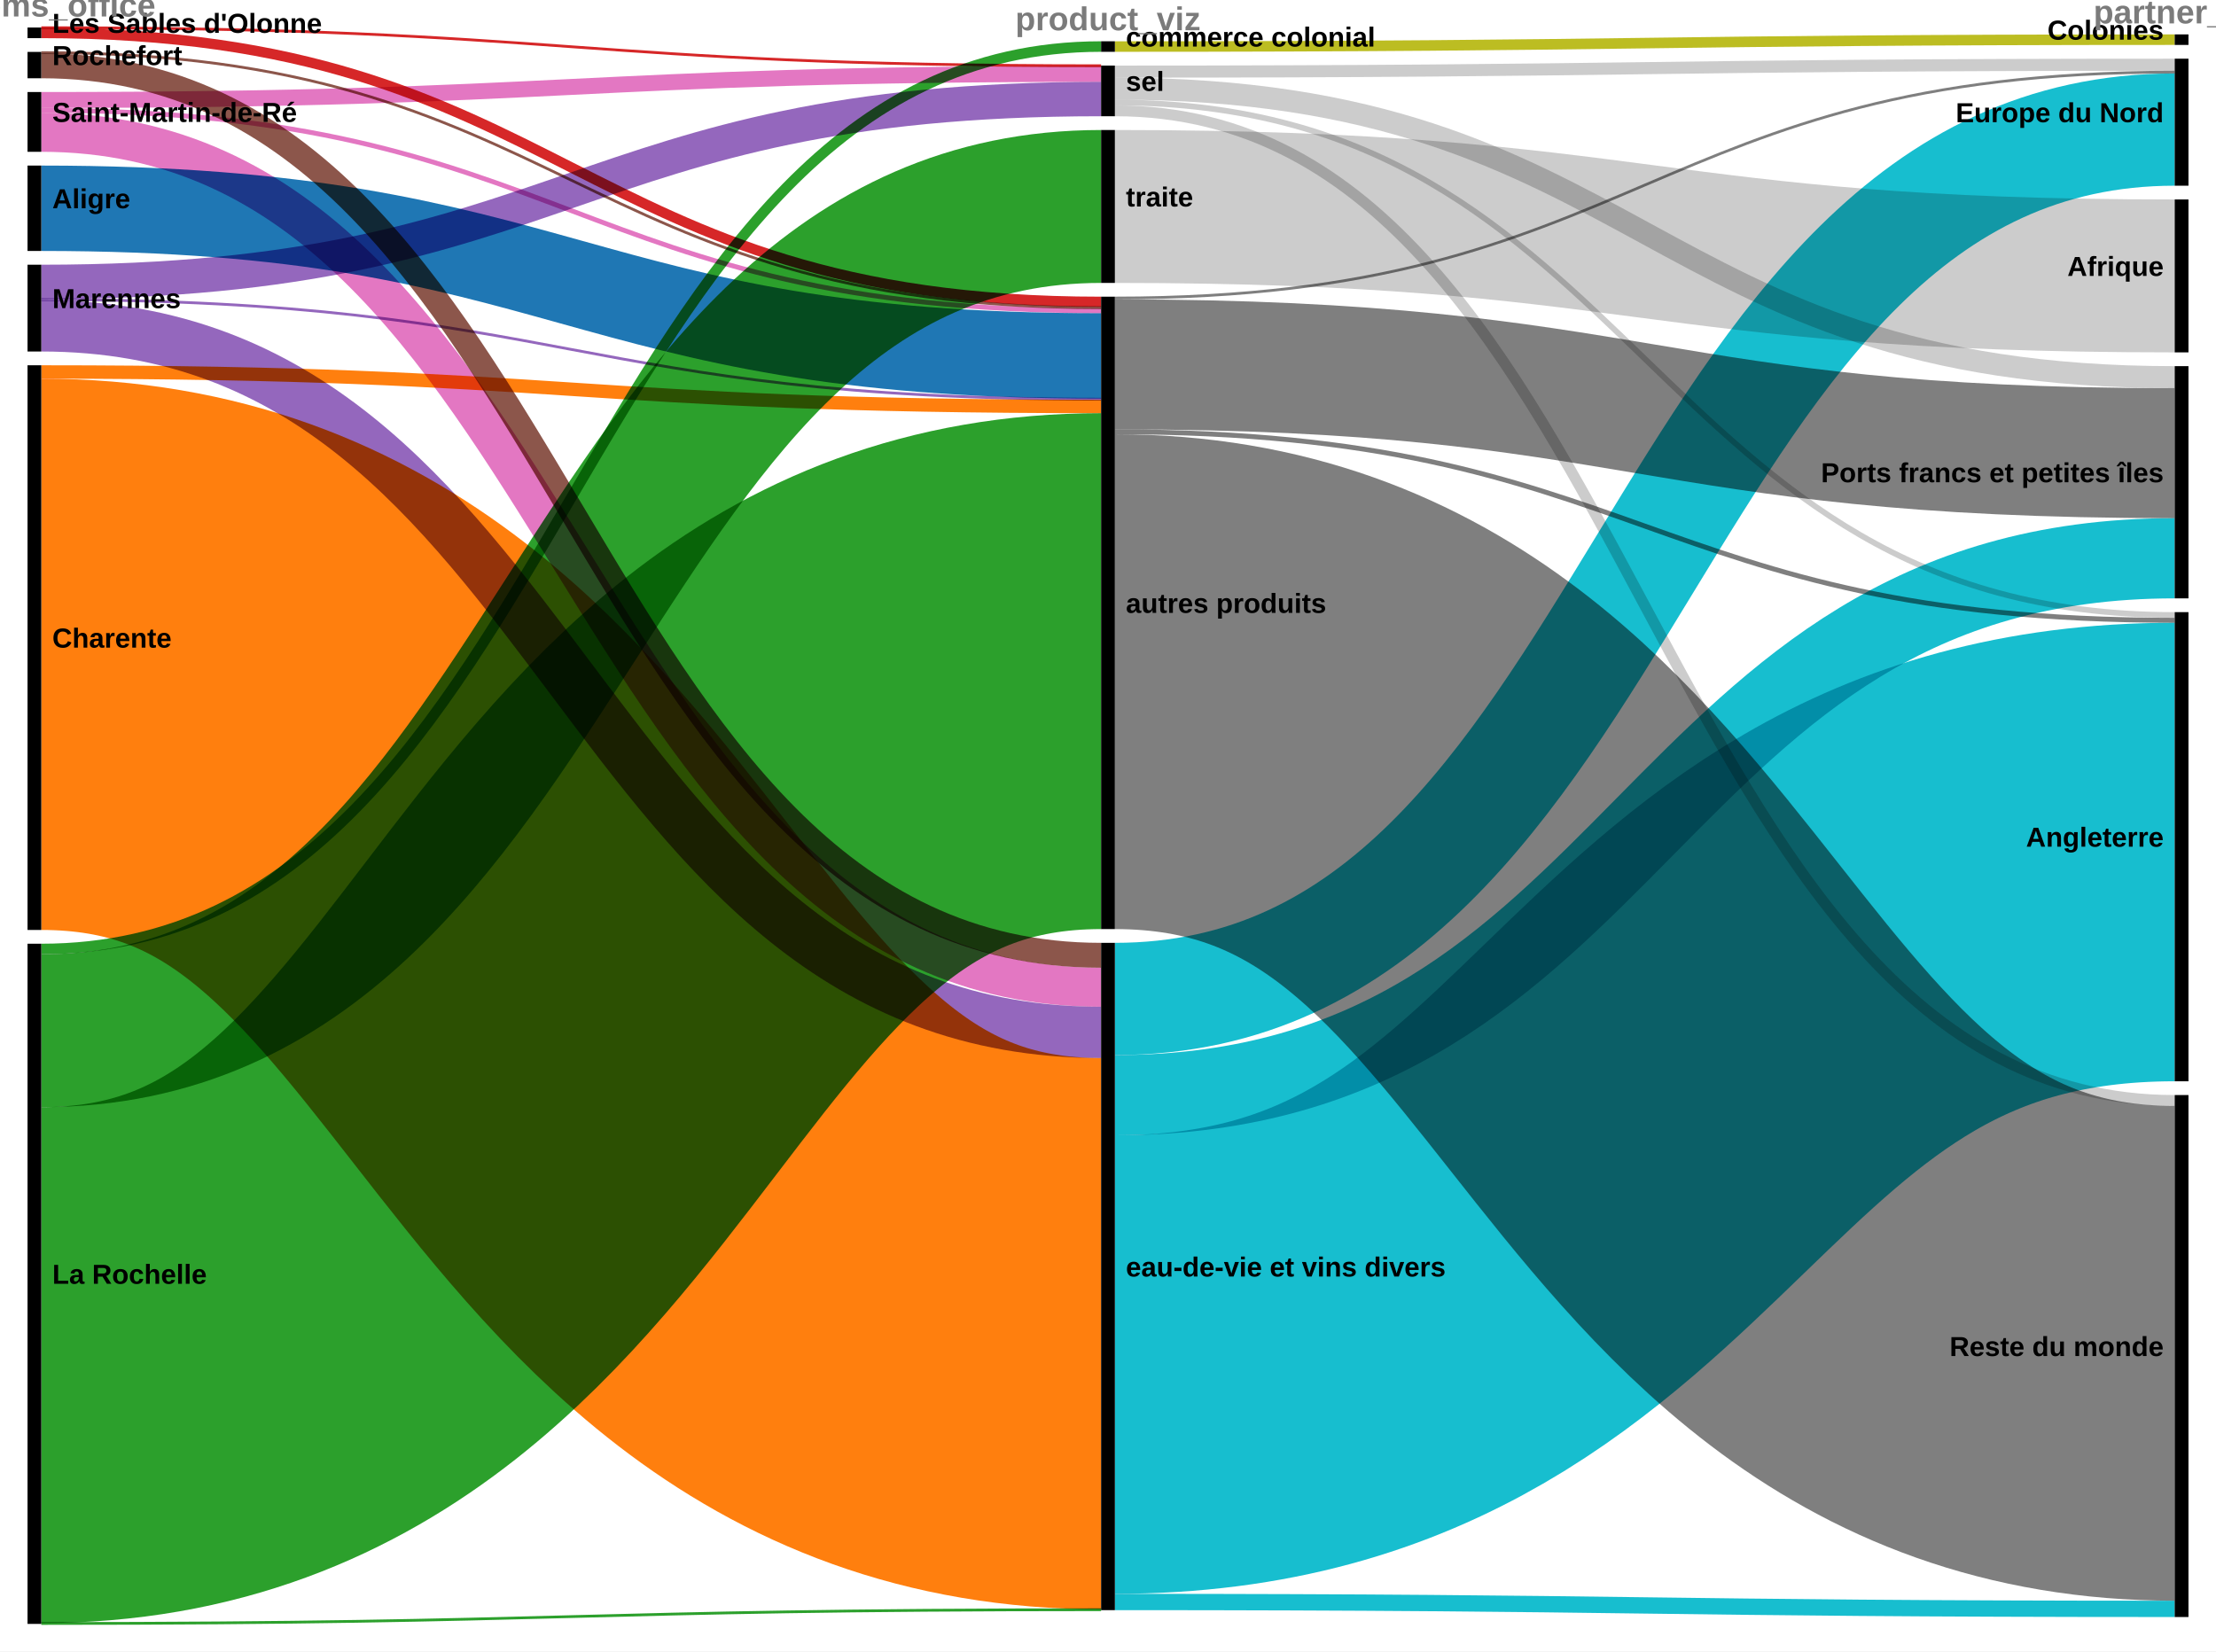
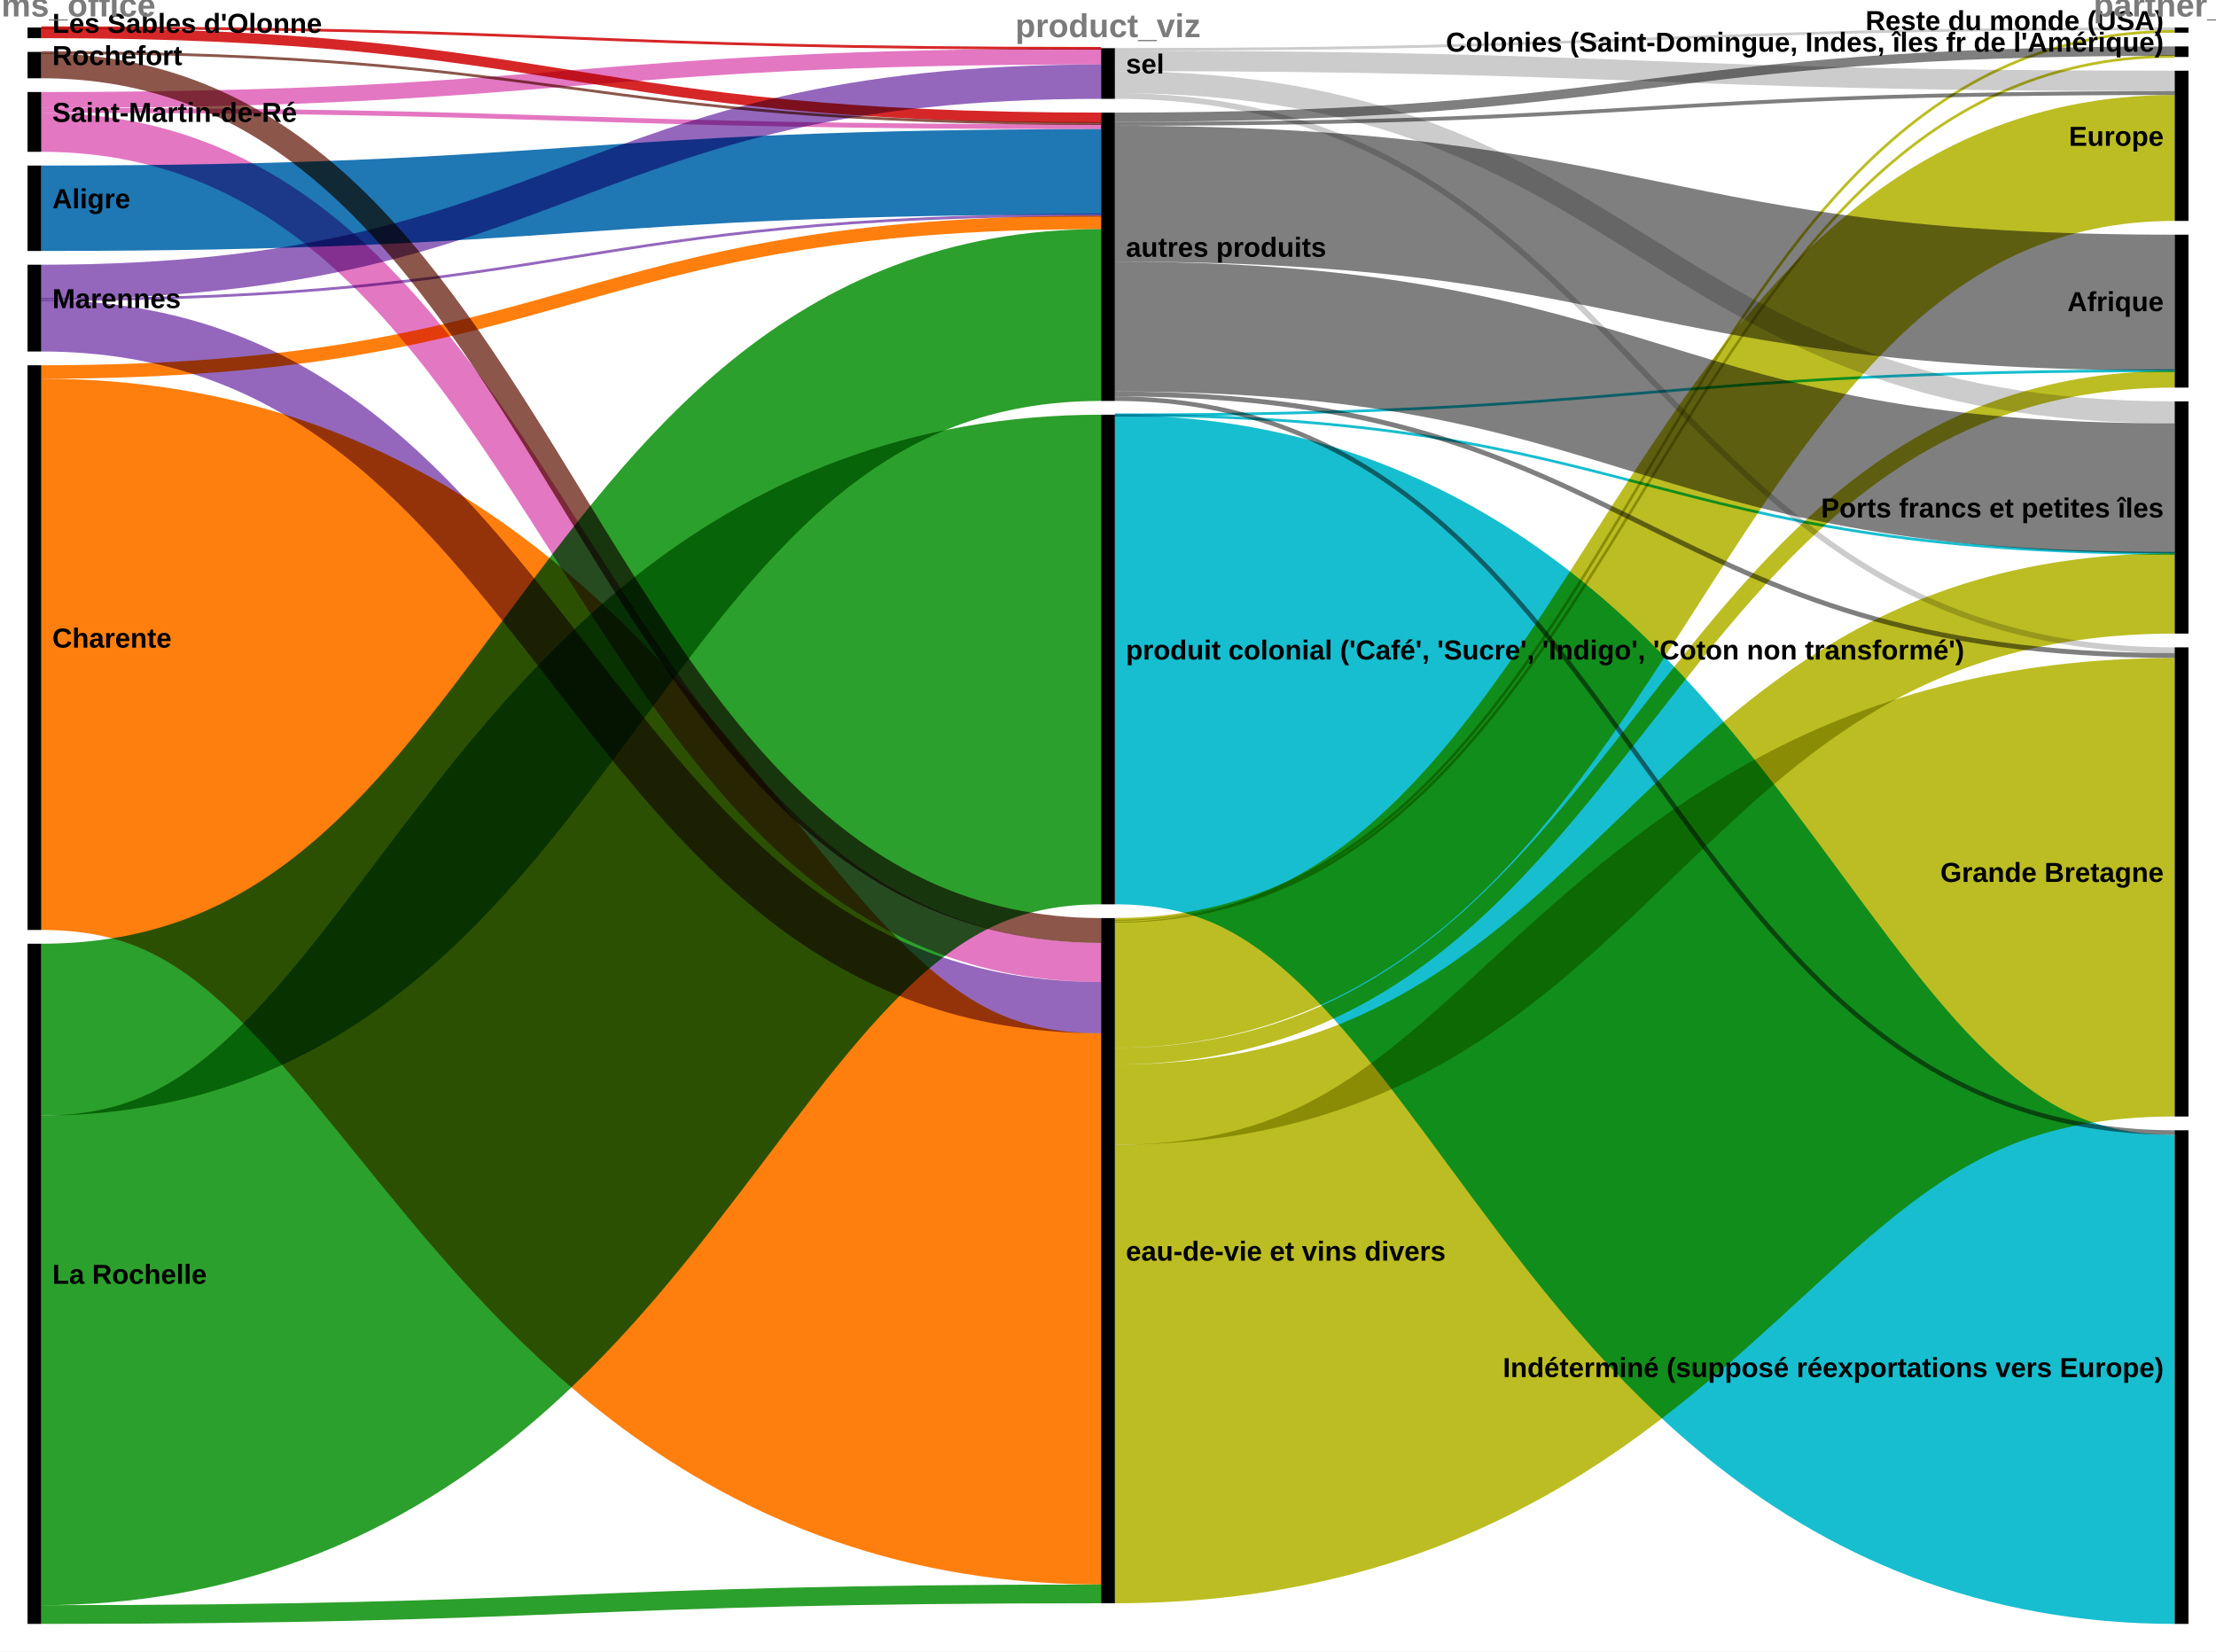
<svg xmlns="http://www.w3.org/2000/svg" width="805" height="600">
  <rect width="805" height="600" x="0" y="0" fill="#FFFFFF" id="backgorund" />
  <g transform="translate(10,10)" id="visualization">
    <g>
-       <rect x="390" y="5" height="3.823" width="5" fill="black" />
-       <rect x="780" y="2.5" height="3.823" width="5" fill="black" />
+       <rect x="780" y="0" height="1.869" width="5" fill="black" />
+       <rect x="780" y="6.869" height="3.823" width="5" fill="black" />
      <rect x="0" y="0" height="3.86" width="5" fill="black" />
      <rect x="0" y="8.86" height="9.574" width="5" fill="black" />
-       <rect x="390" y="13.823" height="18.411" width="5" fill="black" />
+       <rect x="390" y="7.5" height="18.411" width="5" fill="black" />
      <rect x="0" y="23.433" height="21.721" width="5" fill="black" />
      <rect x="0" y="50.154" height="31.023" width="5" fill="black" />
      <rect x="0" y="86.177" height="31.533" width="5" fill="black" />
-       <rect x="780" y="11.323" height="46.146" width="5" fill="black" />
-       <rect x="390" y="37.234" height="55.558" width="5" fill="black" />
-       <rect x="780" y="62.469" height="55.558" width="5" fill="black" />
-       <rect x="780" y="123.027" height="84.375" width="5" fill="black" />
-       <rect x="780" y="212.402" height="170.453" width="5" fill="black" />
-       <rect x="780" y="387.854" height="189.646" width="5" fill="black" />
+       <rect x="780" y="15.692" height="54.573" width="5" fill="black" />
+       <rect x="780" y="75.265" height="55.558" width="5" fill="black" />
+       <rect x="780" y="135.823" height="84.375" width="5" fill="black" />
+       <rect x="390" y="30.911" height="104.762" width="5" fill="black" />
+       <rect x="780" y="225.198" height="170.453" width="5" fill="black" />
+       <rect x="390" y="140.673" height="177.884" width="5" fill="black" />
+       <rect x="780" y="400.651" height="179.349" width="5" fill="black" />
      <rect x="0" y="122.71" height="205.163" width="5" fill="black" />
-       <rect x="390" y="97.792" height="229.764" width="5" fill="black" />
-       <rect x="390" y="332.556" height="242.444" width="5" fill="black" />
      <rect x="0" y="332.873" height="247.127" width="5" fill="black" />
+       <rect x="390" y="323.557" height="248.943" width="5" fill="black" />
    </g>
    <g fill="none" stroke-opacity="1">
      <g style="mix-blend-mode: multiply;">
-         <path d="M5,1.995C197.5,1.995,197.5,99.657,390,99.657" stroke="#d62728" stroke-width="3.729" />
+         <path d="M5,1.995C197.5,1.995,197.5,32.776,390,32.776" stroke="#d62728" stroke-width="3.729" />
      </g>
      <g style="mix-blend-mode: multiply;">
-         <path d="M5,485.974C197.5,485.974,197.5,233.836,390,233.836" stroke="#2ca02c" stroke-width="187.44" />
+         <path d="M5,484.253C197.5,484.253,197.5,229.615,390,229.615" stroke="#2ca02c" stroke-width="177.884" />
      </g>
      <g style="mix-blend-mode: multiply;">
-         <path d="M5,0.065C197.5,0.065,197.5,13.888,390,13.888" stroke="#d62728" stroke-width="1" />
+         <path d="M5,0.065C197.5,0.065,197.5,7.565,390,7.565" stroke="#d62728" stroke-width="1" />
      </g>
      <g style="mix-blend-mode: multiply;">
-         <path d="M5,65.666C197.5,65.666,197.5,119.315,390,119.315" stroke="#1f77b4" stroke-width="31.023" />
+         <path d="M5,65.666C197.5,65.666,197.5,52.434,390,52.434" stroke="#1f77b4" stroke-width="31.023" />
      </g>
      <g style="mix-blend-mode: multiply;">
-         <path d="M5,9.125C197.5,9.125,197.5,101.788,390,101.788" stroke="#8c564b" stroke-width="1" />
+         <path d="M5,364.092C197.5,364.092,197.5,104.454,390,104.454" stroke="#2ca02c" stroke-width="62.438" />
      </g>
      <g style="mix-blend-mode: multiply;">
-         <path d="M5,13.912C197.5,13.912,197.5,337.077,390,337.077" stroke="#8c564b" stroke-width="9.042" />
+         <path d="M5,9.125C197.5,9.125,197.5,34.907,390,34.907" stroke="#8c564b" stroke-width="1" />
      </g>
      <g style="mix-blend-mode: multiply;">
-         <path d="M5,125.149C197.5,125.149,197.5,137.677,390,137.677" stroke="#ff7f0e" stroke-width="4.878" />
+         <path d="M5,13.912C197.5,13.912,197.5,328.078,390,328.078" stroke="#8c564b" stroke-width="9.042" />
      </g>
      <g style="mix-blend-mode: multiply;">
-         <path d="M5,227.73C197.5,227.73,197.5,474.552,390,474.552" stroke="#ff7f0e" stroke-width="200.285" />
+         <path d="M5,125.149C197.5,125.149,197.5,70.796,390,70.796" stroke="#ff7f0e" stroke-width="4.878" />
      </g>
      <g style="mix-blend-mode: multiply;">
-         <path d="M5,98.873C197.5,98.873,197.5,135.032,390,135.032" stroke="#9467bd" stroke-width="1" />
+         <path d="M5,227.73C197.5,227.73,197.5,465.553,390,465.553" stroke="#ff7f0e" stroke-width="200.285" />
      </g>
      <g style="mix-blend-mode: multiply;">
-         <path d="M5,108.394C197.5,108.394,197.5,365.094,390,365.094" stroke="#9467bd" stroke-width="18.631" />
+         <path d="M5,98.873C197.5,98.873,197.5,68.151,390,68.151" stroke="#9467bd" stroke-width="1" />
      </g>
      <g style="mix-blend-mode: multiply;">
-         <path d="M5,92.422C197.5,92.422,197.5,25.989,390,25.989" stroke="#9467bd" stroke-width="12.491" />
+         <path d="M5,108.394C197.5,108.394,197.5,356.095,390,356.095" stroke="#9467bd" stroke-width="18.631" />
      </g>
      <g style="mix-blend-mode: multiply;">
-         <path d="M5,579.847C197.5,579.847,197.5,574.847,390,574.847" stroke="#2ca02c" stroke-width="1" />
+         <path d="M5,92.422C197.5,92.422,197.5,19.666,390,19.666" stroke="#9467bd" stroke-width="12.491" />
      </g>
      <g style="mix-blend-mode: multiply;">
-         <path d="M5,30.099C197.5,30.099,197.5,102.928,390,102.928" stroke="#e377c2" stroke-width="1.75" />
+         <path d="M5,576.597C197.5,576.597,197.5,569.097,390,569.097" stroke="#2ca02c" stroke-width="6.805" />
      </g>
      <g style="mix-blend-mode: multiply;">
-         <path d="M5,38.064C197.5,38.064,197.5,348.688,390,348.688" stroke="#e377c2" stroke-width="14.18" />
+         <path d="M5,30.099C197.5,30.099,197.5,36.047,390,36.047" stroke="#e377c2" stroke-width="1.75" />
      </g>
      <g style="mix-blend-mode: multiply;">
-         <path d="M5,26.329C197.5,26.329,197.5,16.848,390,16.848" stroke="#e377c2" stroke-width="5.791" />
+         <path d="M5,38.064C197.5,38.064,197.5,339.689,390,339.689" stroke="#e377c2" stroke-width="14.18" />
      </g>
      <g style="mix-blend-mode: multiply;">
-         <path d="M5,364.475C197.5,364.475,197.5,65.013,390,65.013" stroke="#2ca02c" stroke-width="55.558" />
+         <path d="M5,26.329C197.5,26.329,197.5,10.526,390,10.526" stroke="#e377c2" stroke-width="5.791" />
      </g>
      <g style="mix-blend-mode: multiply;">
-         <path d="M5,334.784C197.5,334.784,197.5,6.911,390,6.911" stroke="#2ca02c" stroke-width="3.823" />
+         <path d="M395,108.647C587.5,108.647,587.5,167.412,780,167.412" stroke="#7f7f7f" stroke-width="47.181" />
      </g>
      <g style="mix-blend-mode: multiply;">
-         <path d="M395,122.383C587.5,122.383,587.5,154.64,780,154.64" stroke="#7f7f7f" stroke-width="47.23" />
+         <path d="M395,229.708C587.5,229.708,587.5,491.151,780,491.151" stroke="#17becf" stroke-width="177.697" />
      </g>
      <g style="mix-blend-mode: multiply;">
-         <path d="M395,237.669C587.5,237.669,587.5,481.689,780,481.689" stroke="#7f7f7f" stroke-width="179.775" />
+         <path d="M395,19.837C587.5,19.837,587.5,139.822,780,139.822" stroke="#cccccc" stroke-width="7.998" />
      </g>
      <g style="mix-blend-mode: multiply;">
-         <path d="M395,22.213C587.5,22.213,587.5,127.026,780,127.026" stroke="#cccccc" stroke-width="7.998" />
+         <path d="M395,134.847C587.5,134.847,587.5,401.477,780,401.477" stroke="#7f7f7f" stroke-width="1.652" />
      </g>
      <g style="mix-blend-mode: multiply;">
-         <path d="M395,572.038C587.5,572.038,587.5,574.538,780,574.538" stroke="#17becf" stroke-width="5.924" />
+         <path d="M395,347.809C587.5,347.809,587.5,47.387,780,47.387" stroke="#bcbd22" stroke-width="45.757" />
      </g>
      <g style="mix-blend-mode: multiply;">
-         <path d="M395,485.779C587.5,485.779,587.5,299.557,780,299.557" stroke="#17becf" stroke-width="166.594" />
+         <path d="M395,489.203C587.5,489.203,587.5,312.354,780,312.354" stroke="#bcbd22" stroke-width="166.594" />
      </g>
      <g style="mix-blend-mode: multiply;">
-         <path d="M395,387.909C587.5,387.909,587.5,192.828,780,192.828" stroke="#17becf" stroke-width="29.147" />
+         <path d="M395,35.007C587.5,35.007,587.5,23.807,780,23.807" stroke="#7f7f7f" stroke-width="1.401" />
      </g>
      <g style="mix-blend-mode: multiply;">
-         <path d="M395,352.946C587.5,352.946,587.5,37.079,780,37.079" stroke="#17becf" stroke-width="40.779" />
+         <path d="M395,391.332C587.5,391.332,587.5,205.625,780,205.625" stroke="#bcbd22" stroke-width="29.147" />
      </g>
      <g style="mix-blend-mode: multiply;">
-         <path d="M395,146.889C587.5,146.889,587.5,215.369,780,215.369" stroke="#7f7f7f" stroke-width="1.783" />
+         <path d="M395,133.129C587.5,133.129,587.5,228.165,780,228.165" stroke="#7f7f7f" stroke-width="1.783" />
      </g>
      <g style="mix-blend-mode: multiply;">
-         <path d="M395,30.261C587.5,30.261,587.5,389.828,780,389.828" stroke="#cccccc" stroke-width="3.947" />
+         <path d="M395,12.131C587.5,12.131,587.5,19.399,780,19.399" stroke="#cccccc" stroke-width="7.414" />
      </g>
      <g style="mix-blend-mode: multiply;">
-         <path d="M395,27.25C587.5,27.25,587.5,213.439,780,213.439" stroke="#cccccc" stroke-width="2.075" />
+         <path d="M395,24.874C587.5,24.874,587.5,226.236,780,226.236" stroke="#cccccc" stroke-width="2.075" />
      </g>
      <g style="mix-blend-mode: multiply;">
-         <path d="M395,16.019C587.5,16.019,587.5,13.519,780,13.519" stroke="#cccccc" stroke-width="4.391" />
+         <path d="M395,7.962C587.5,7.962,587.5,0.462,780,0.462" stroke="#cccccc" stroke-width="1" />
      </g>
      <g style="mix-blend-mode: multiply;">
-         <path d="M395,98.28C587.5,98.28,587.5,16.202,780,16.202" stroke="#7f7f7f" stroke-width="1" />
+         <path d="M395,140.835C587.5,140.835,587.5,191.027,780,191.027" stroke="#17becf" stroke-width="1" />
      </g>
      <g style="mix-blend-mode: multiply;">
-         <path d="M395,65.013C587.5,65.013,587.5,90.248,780,90.248" stroke="#cccccc" stroke-width="55.558" />
+         <path d="M395,324.03C587.5,324.03,587.5,1.396,780,1.396" stroke="#bcbd22" stroke-width="1" />
      </g>
      <g style="mix-blend-mode: multiply;">
-         <path d="M395,6.911C587.5,6.911,587.5,4.411,780,4.411" stroke="#bcbd22" stroke-width="3.823" />
+         <path d="M395,60.382C587.5,60.382,587.5,99.94,780,99.94" stroke="#7f7f7f" stroke-width="49.349" />
+       </g>
+       <g style="mix-blend-mode: multiply;">
+         <path d="M395,32.609C587.5,32.609,587.5,8.567,780,8.567" stroke="#7f7f7f" stroke-width="3.395" />
+       </g>
+       <g style="mix-blend-mode: multiply;">
+         <path d="M395,140.742C587.5,140.742,587.5,124.683,780,124.683" stroke="#17becf" stroke-width="1" />
+       </g>
+       <g style="mix-blend-mode: multiply;">
+         <path d="M395,373.723C587.5,373.723,587.5,127.788,780,127.788" stroke="#bcbd22" stroke-width="6.071" />
+       </g>
+       <g style="mix-blend-mode: multiply;">
+         <path d="M395,324.717C587.5,324.717,587.5,10.478,780,10.478" stroke="#bcbd22" stroke-width="1" />
      </g>
    </g>
    <g>
-       <text x="399" y="6.911" text-anchor="start">
-         <tspan alignment-baseline="middle" x="399" style="font-family: Arial, sans-serif; font-size: 10px; fill: black; font-weight: bold;">commerce colonial</tspan>
+       <text x="776" y="0.935" text-anchor="end">
+         <tspan alignment-baseline="middle" x="776" style="font-family: Arial, sans-serif; font-size: 10px; fill: black; font-weight: bold;">Reste du monde (USA)</tspan>
      </text>
-       <text x="776" y="4.411" text-anchor="end">
-         <tspan alignment-baseline="middle" x="776" style="font-family: Arial, sans-serif; font-size: 10px; fill: black; font-weight: bold;">Colonies</tspan>
+       <text x="776" y="8.781" text-anchor="end">
+         <tspan alignment-baseline="middle" x="776" style="font-family: Arial, sans-serif; font-size: 10px; fill: black; font-weight: bold;">Colonies (Saint-Domingue, Indes, îles fr de l'Amérique)</tspan>
      </text>
      <text x="9" y="1.93" text-anchor="start">
        <tspan alignment-baseline="middle" x="9" style="font-family: Arial, sans-serif; font-size: 10px; fill: black; font-weight: bold;">Les Sables d'Olonne</tspan>
      </text>
      <text x="9" y="13.647" text-anchor="start">
        <tspan alignment-baseline="middle" x="9" style="font-family: Arial, sans-serif; font-size: 10px; fill: black; font-weight: bold;">Rochefort</tspan>
      </text>
-       <text x="399" y="23.029" text-anchor="start">
+       <text x="399" y="16.706" text-anchor="start">
        <tspan alignment-baseline="middle" x="399" style="font-family: Arial, sans-serif; font-size: 10px; fill: black; font-weight: bold;">sel</tspan>
      </text>
      <text x="9" y="34.294" text-anchor="start">
        <tspan alignment-baseline="middle" x="9" style="font-family: Arial, sans-serif; font-size: 10px; fill: black; font-weight: bold;">Saint-Martin-de-Ré</tspan>
      </text>
      <text x="9" y="65.666" text-anchor="start">
        <tspan alignment-baseline="middle" x="9" style="font-family: Arial, sans-serif; font-size: 10px; fill: black; font-weight: bold;">Aligre</tspan>
      </text>
      <text x="9" y="101.943" text-anchor="start">
        <tspan alignment-baseline="middle" x="9" style="font-family: Arial, sans-serif; font-size: 10px; fill: black; font-weight: bold;">Marennes</tspan>
      </text>
-       <text x="776" y="34.396" text-anchor="end">
-         <tspan alignment-baseline="middle" x="776" style="font-family: Arial, sans-serif; font-size: 10px; fill: black; font-weight: bold;">Europe du Nord</tspan>
+       <text x="776" y="42.979" text-anchor="end">
+         <tspan alignment-baseline="middle" x="776" style="font-family: Arial, sans-serif; font-size: 10px; fill: black; font-weight: bold;">Europe</tspan>
      </text>
-       <text x="399" y="65.013" text-anchor="start">
-         <tspan alignment-baseline="middle" x="399" style="font-family: Arial, sans-serif; font-size: 10px; fill: black; font-weight: bold;">traite</tspan>
-       </text>
-       <text x="776" y="90.248" text-anchor="end">
+       <text x="776" y="103.044" text-anchor="end">
        <tspan alignment-baseline="middle" x="776" style="font-family: Arial, sans-serif; font-size: 10px; fill: black; font-weight: bold;">Afrique</tspan>
      </text>
-       <text x="776" y="165.214" text-anchor="end">
+       <text x="776" y="178.011" text-anchor="end">
        <tspan alignment-baseline="middle" x="776" style="font-family: Arial, sans-serif; font-size: 10px; fill: black; font-weight: bold;">Ports francs et petites îles</tspan>
      </text>
-       <text x="776" y="297.628" text-anchor="end">
-         <tspan alignment-baseline="middle" x="776" style="font-family: Arial, sans-serif; font-size: 10px; fill: black; font-weight: bold;">Angleterre</tspan>
+       <text x="399" y="83.292" text-anchor="start">
+         <tspan alignment-baseline="middle" x="399" style="font-family: Arial, sans-serif; font-size: 10px; fill: black; font-weight: bold;">autres produits</tspan>
      </text>
-       <text x="776" y="482.677" text-anchor="end">
-         <tspan alignment-baseline="middle" x="776" style="font-family: Arial, sans-serif; font-size: 10px; fill: black; font-weight: bold;">Reste du monde</tspan>
+       <text x="776" y="310.424" text-anchor="end">
+         <tspan alignment-baseline="middle" x="776" style="font-family: Arial, sans-serif; font-size: 10px; fill: black; font-weight: bold;">Grande Bretagne</tspan>
+       </text>
+       <text x="399" y="229.615" text-anchor="start">
+         <tspan alignment-baseline="middle" x="399" style="font-family: Arial, sans-serif; font-size: 10px; fill: black; font-weight: bold;">produit colonial ('Café', 'Sucre', 'Indigo', 'Coton non transformé')</tspan>
+       </text>
+       <text x="776" y="490.325" text-anchor="end">
+         <tspan alignment-baseline="middle" x="776" style="font-family: Arial, sans-serif; font-size: 10px; fill: black; font-weight: bold;">Indéterminé (supposé réexportations vers Europe)</tspan>
      </text>
      <text x="9" y="225.291" text-anchor="start">
        <tspan alignment-baseline="middle" x="9" style="font-family: Arial, sans-serif; font-size: 10px; fill: black; font-weight: bold;">Charente</tspan>
      </text>
-       <text x="399" y="212.674" text-anchor="start">
-         <tspan alignment-baseline="middle" x="399" style="font-family: Arial, sans-serif; font-size: 10px; fill: black; font-weight: bold;">autres produits</tspan>
-       </text>
-       <text x="399" y="453.778" text-anchor="start">
-         <tspan alignment-baseline="middle" x="399" style="font-family: Arial, sans-serif; font-size: 10px; fill: black; font-weight: bold;">eau-de-vie et vins divers</tspan>
-       </text>
      <text x="9" y="456.436" text-anchor="start">
        <tspan alignment-baseline="middle" x="9" style="font-family: Arial, sans-serif; font-size: 10px; fill: black; font-weight: bold;">La Rochelle</tspan>
      </text>
+       <text x="399" y="448.029" text-anchor="start">
+         <tspan alignment-baseline="middle" x="399" style="font-family: Arial, sans-serif; font-size: 10px; fill: black; font-weight: bold;">eau-de-vie et vins divers</tspan>
+       </text>
    </g>
    <g>
-       <text x="392.5" y="1" text-anchor="middle" style="font-family: Arial, sans-serif; font-size: 12px; fill: rgb(123, 123, 123); font-weight: bold;">product_viz</text>
-       <text x="782.5" y="-1.5" text-anchor="middle" style="font-family: Arial, sans-serif; font-size: 12px; fill: rgb(123, 123, 123); font-weight: bold;">partner_viz</text>
+       <text x="782.5" y="-4" text-anchor="middle" style="font-family: Arial, sans-serif; font-size: 12px; fill: rgb(123, 123, 123); font-weight: bold;">partner_viz</text>
      <text x="2.5" y="-4" text-anchor="middle" style="font-family: Arial, sans-serif; font-size: 12px; fill: rgb(123, 123, 123); font-weight: bold;">customs_office</text>
+       <text x="392.5" y="3.5" text-anchor="middle" style="font-family: Arial, sans-serif; font-size: 12px; fill: rgb(123, 123, 123); font-weight: bold;">product_viz</text>
    </g>
  </g>
</svg>
